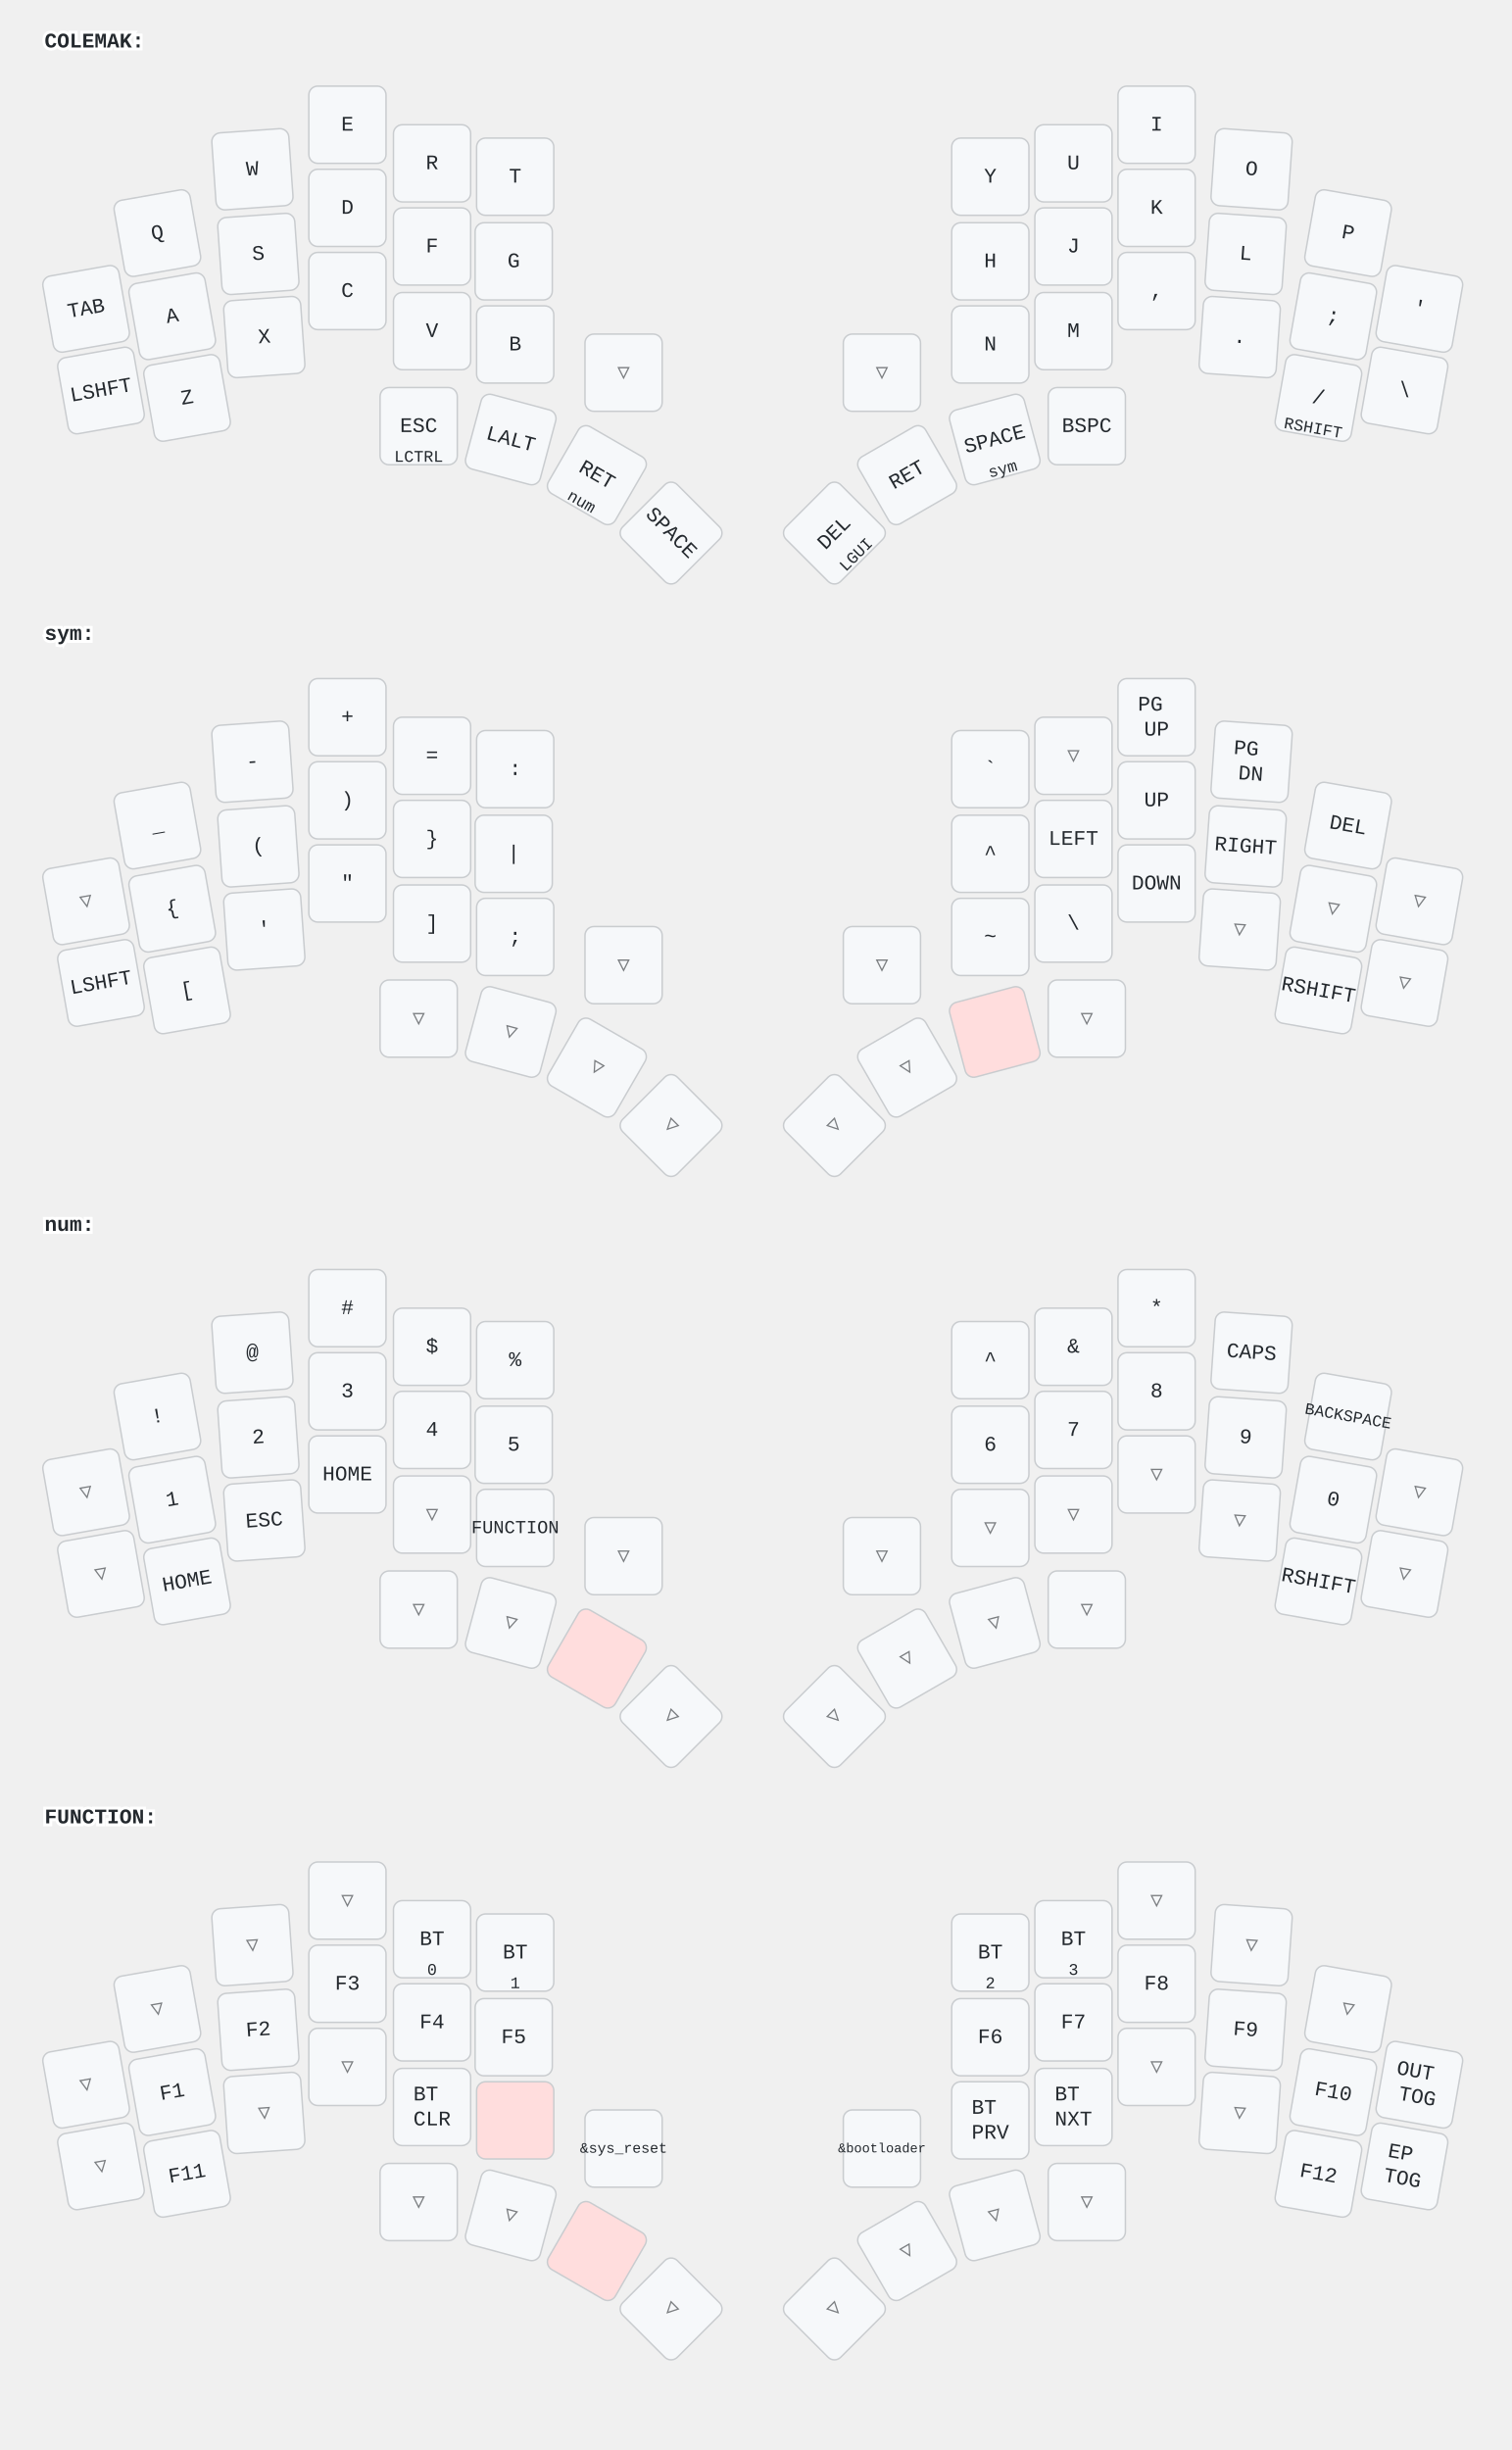
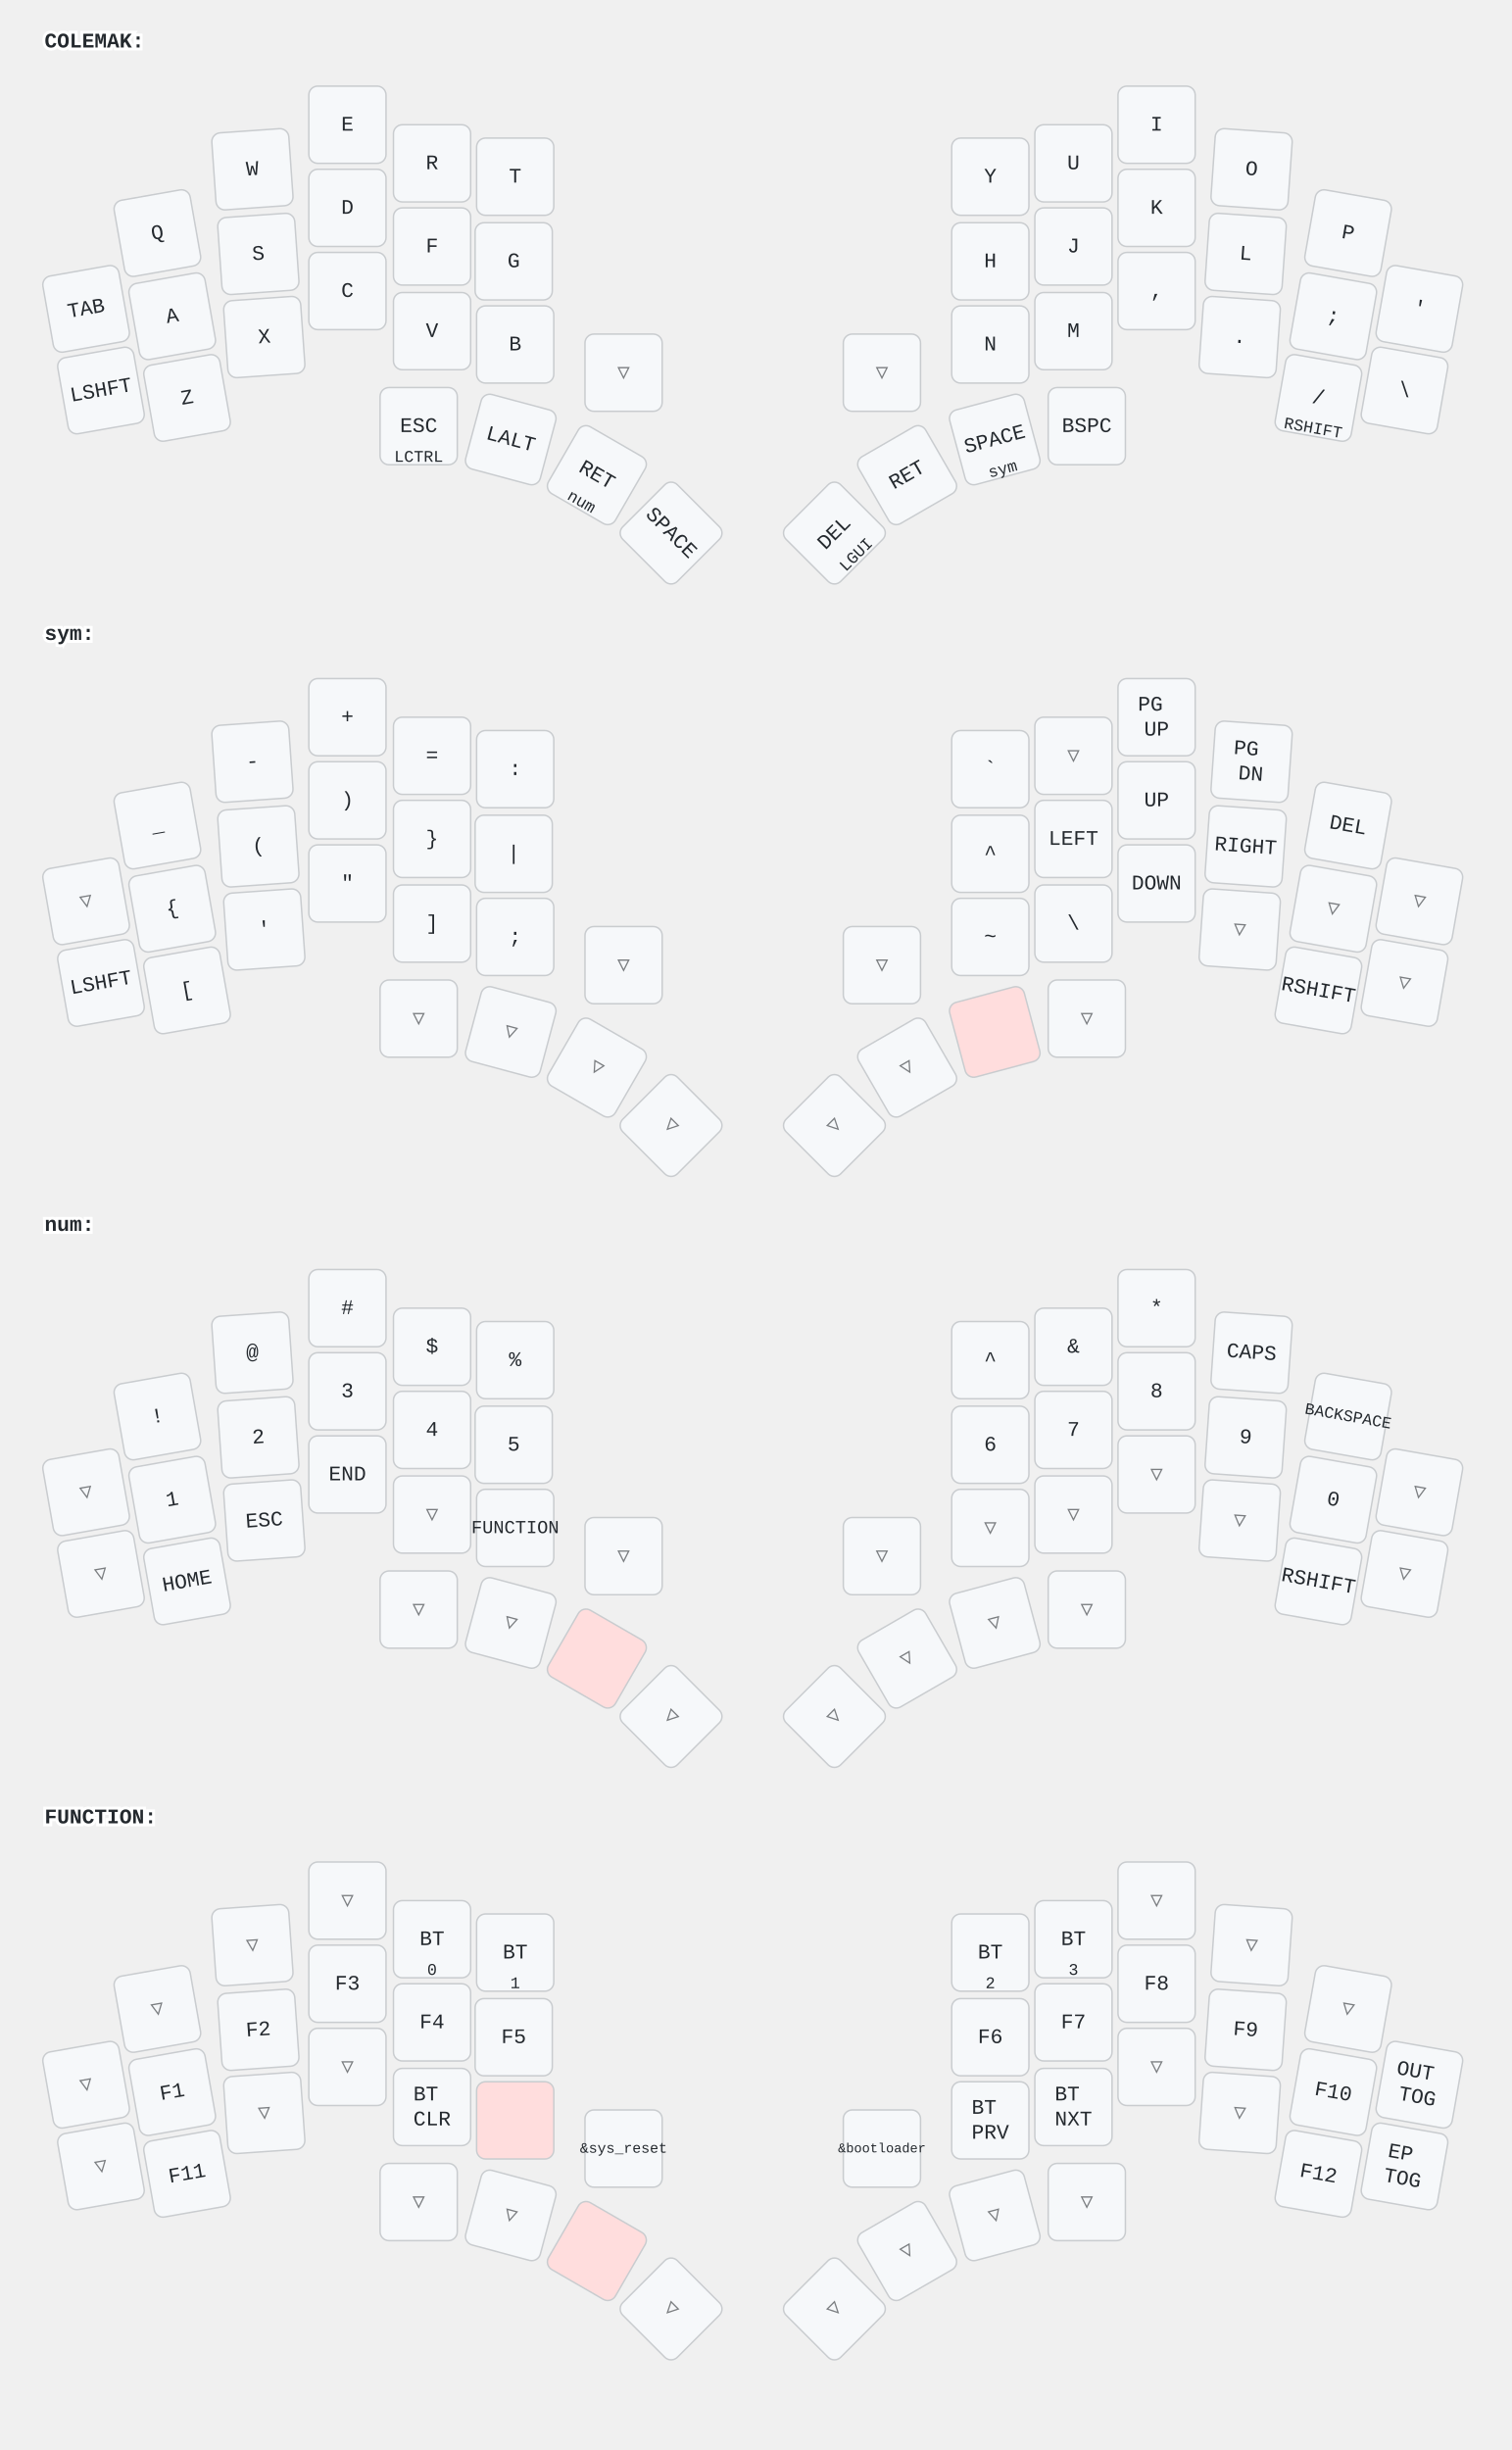
<svg xmlns="http://www.w3.org/2000/svg" width="1018" height="1650" viewBox="0 0 1018 1650" class="keymap">
  <style>/* inherit to force styles through use tags */
svg path {
    fill: inherit;
}

/* font and background color specifications */
svg.keymap {
    font-family: SFMono-Regular,Consolas,Liberation Mono,Menlo,monospace;
    font-size: 14px;
    font-kerning: normal;
    text-rendering: optimizeLegibility;
    fill: #24292e;
}

/* default key styling */
rect.key {
    fill: #f6f8fa;
}

rect.key, rect.combo {
    stroke: #c9cccf;
    stroke-width: 1;
}

/* default key side styling, only used is draw_key_sides is set */
rect.side {
    filter: brightness(90%);
}

/* color accent for combo boxes */
rect.combo, rect.combo-separate {
    fill: #cdf;
}

/* color accent for held keys */
rect.held, rect.combo.held {
    fill: #fdd;
}

/* color accent for ghost (optional) keys */
rect.ghost, rect.combo.ghost {
    stroke-dasharray: 4, 4;
    stroke-width: 2;
}

text {
    text-anchor: middle;
    dominant-baseline: middle;
}

/* styling for layer labels */
text.label {
    font-weight: bold;
    text-anchor: start;
    stroke: white;
    stroke-width: 4;
    paint-order: stroke;
}

/* styling for optional footer */
text.footer {
    text-anchor: end;
    dominant-baseline: auto;
    stroke: white;
    stroke-width: 4;
    paint-order: stroke;
}

/* styling for combo tap, and key hold/shifted label text */
text.combo, text.hold, text.shifted {
    font-size: 11px;
}

text.hold {
    text-anchor: middle;
    dominant-baseline: auto;
}

text.shifted {
    text-anchor: middle;
    dominant-baseline: hanging;
}

/* styling for hold/shifted label text in combo box */
text.combo.hold, text.combo.shifted {
    font-size: 8px;
}

/* lighter symbol for transparent keys */
text.trans {
    fill: #7b7e81;
}

/* styling for combo dendrons */
path.combo {
    stroke-width: 1;
    stroke: gray;
    fill: none;
}

/* Start Tabler Icons Cleanup */
/* cannot use height/width with glyphs */
.icon-tabler &gt; path {
    fill: inherit;
    stroke: inherit;
    stroke-width: 2;
}
/* hide tabler's default box */
.icon-tabler &gt; path[stroke="none"][fill="none"] {
    visibility: hidden;
}
/* End Tabler Icons Cleanup */
</style>
  <g transform="translate(30, 0)" class="layer-COLEMAK">
    <text x="0" y="28" class="label">COLEMAK:</text>
    <g transform="translate(0, 56)">
      <g transform="translate(76, 101) rotate(-10.0)" class="key keypos-0">
        <rect rx="6" ry="6" x="-26" y="-26" width="52" height="52" class="key" />
        <text x="0" y="0" class="key tap">Q</text>
      </g>
      <g transform="translate(140, 58) rotate(-4.0)" class="key keypos-1">
        <rect rx="6" ry="6" x="-26" y="-26" width="52" height="52" class="key" />
        <text x="0" y="0" class="key tap">W</text>
      </g>
      <g transform="translate(204, 28)" class="key keypos-2">
        <rect rx="6" ry="6" x="-26" y="-26" width="52" height="52" class="key" />
        <text x="0" y="0" class="key tap">E</text>
      </g>
      <g transform="translate(261, 54)" class="key keypos-3">
        <rect rx="6" ry="6" x="-26" y="-26" width="52" height="52" class="key" />
        <text x="0" y="0" class="key tap">R</text>
      </g>
      <g transform="translate(317, 63)" class="key keypos-4">
        <rect rx="6" ry="6" x="-26" y="-26" width="52" height="52" class="key" />
        <text x="0" y="0" class="key tap">T</text>
      </g>
      <g transform="translate(637, 63)" class="key keypos-5">
        <rect rx="6" ry="6" x="-26" y="-26" width="52" height="52" class="key" />
        <text x="0" y="0" class="key tap">Y</text>
      </g>
      <g transform="translate(693, 54)" class="key keypos-6">
        <rect rx="6" ry="6" x="-26" y="-26" width="52" height="52" class="key" />
        <text x="0" y="0" class="key tap">U</text>
      </g>
      <g transform="translate(749, 28)" class="key keypos-7">
        <rect rx="6" ry="6" x="-26" y="-26" width="52" height="52" class="key" />
        <text x="0" y="0" class="key tap">I</text>
      </g>
      <g transform="translate(813, 58) rotate(4.0)" class="key keypos-8">
        <rect rx="6" ry="6" x="-26" y="-26" width="52" height="52" class="key" />
        <text x="0" y="0" class="key tap">O</text>
      </g>
      <g transform="translate(878, 101) rotate(10.0)" class="key keypos-9">
        <rect rx="6" ry="6" x="-26" y="-26" width="52" height="52" class="key" />
        <text x="0" y="0" class="key tap">P</text>
      </g>
      <g transform="translate(28, 152) rotate(-10.0)" class="key keypos-10">
        <rect rx="6" ry="6" x="-26" y="-26" width="52" height="52" class="key" />
        <text x="0" y="0" class="key tap">TAB</text>
      </g>
      <g transform="translate(86, 157) rotate(-10.0)" class="key keypos-11">
        <rect rx="6" ry="6" x="-26" y="-26" width="52" height="52" class="key" />
        <text x="0" y="0" class="key tap">A</text>
      </g>
      <g transform="translate(144, 115) rotate(-4.0)" class="key keypos-12">
        <rect rx="6" ry="6" x="-26" y="-26" width="52" height="52" class="key" />
        <text x="0" y="0" class="key tap">S</text>
      </g>
      <g transform="translate(204, 84)" class="key keypos-13">
        <rect rx="6" ry="6" x="-26" y="-26" width="52" height="52" class="key" />
        <text x="0" y="0" class="key tap">D</text>
      </g>
      <g transform="translate(261, 110)" class="key keypos-14">
        <rect rx="6" ry="6" x="-26" y="-26" width="52" height="52" class="key" />
        <text x="0" y="0" class="key tap">F</text>
      </g>
      <g transform="translate(316, 120)" class="key keypos-15">
        <rect rx="6" ry="6" x="-26" y="-26" width="52" height="52" class="key" />
        <text x="0" y="0" class="key tap">G</text>
      </g>
      <g transform="translate(637, 120)" class="key keypos-16">
        <rect rx="6" ry="6" x="-26" y="-26" width="52" height="52" class="key" />
        <text x="0" y="0" class="key tap">H</text>
      </g>
      <g transform="translate(693, 110)" class="key keypos-17">
        <rect rx="6" ry="6" x="-26" y="-26" width="52" height="52" class="key" />
        <text x="0" y="0" class="key tap">J</text>
      </g>
      <g transform="translate(749, 84)" class="key keypos-18">
        <rect rx="6" ry="6" x="-26" y="-26" width="52" height="52" class="key" />
        <text x="0" y="0" class="key tap">K</text>
      </g>
      <g transform="translate(809, 115) rotate(4.0)" class="key keypos-19">
        <rect rx="6" ry="6" x="-26" y="-26" width="52" height="52" class="key" />
        <text x="0" y="0" class="key tap">L</text>
      </g>
      <g transform="translate(868, 157) rotate(10.0)" class="key keypos-20">
        <rect rx="6" ry="6" x="-26" y="-26" width="52" height="52" class="key" />
        <text x="0" y="0" class="key tap">;</text>
      </g>
      <g transform="translate(926, 152) rotate(10.0)" class="key keypos-21">
        <rect rx="6" ry="6" x="-26" y="-26" width="52" height="52" class="key" />
        <text x="0" y="0" class="key tap">'</text>
      </g>
      <g transform="translate(38, 207) rotate(-10.0)" class="key keypos-22">
        <rect rx="6" ry="6" x="-26" y="-26" width="52" height="52" class="key" />
        <text x="0" y="0" class="key tap">LSHFT</text>
      </g>
      <g transform="translate(96, 212) rotate(-10.0)" class="key keypos-23">
        <rect rx="6" ry="6" x="-26" y="-26" width="52" height="52" class="key" />
        <text x="0" y="0" class="key tap">Z</text>
      </g>
      <g transform="translate(148, 171) rotate(-4.0)" class="key keypos-24">
        <rect rx="6" ry="6" x="-26" y="-26" width="52" height="52" class="key" />
        <text x="0" y="0" class="key tap">X</text>
      </g>
      <g transform="translate(204, 140)" class="key keypos-25">
        <rect rx="6" ry="6" x="-26" y="-26" width="52" height="52" class="key" />
        <text x="0" y="0" class="key tap">C</text>
      </g>
      <g transform="translate(261, 167)" class="key keypos-26">
        <rect rx="6" ry="6" x="-26" y="-26" width="52" height="52" class="key" />
        <text x="0" y="0" class="key tap">V</text>
      </g>
      <g transform="translate(317, 176)" class="key keypos-27">
        <rect rx="6" ry="6" x="-26" y="-26" width="52" height="52" class="key" />
        <text x="0" y="0" class="key tap">B</text>
      </g>
      <g transform="translate(390, 195)" class="key trans keypos-28">
        <rect rx="6" ry="6" x="-26" y="-26" width="52" height="52" class="key trans" />
        <text x="0" y="0" class="key trans tap">▽</text>
      </g>
      <g transform="translate(564, 195)" class="key trans keypos-29">
        <rect rx="6" ry="6" x="-26" y="-26" width="52" height="52" class="key trans" />
        <text x="0" y="0" class="key trans tap">▽</text>
      </g>
      <g transform="translate(637, 176)" class="key keypos-30">
        <rect rx="6" ry="6" x="-26" y="-26" width="52" height="52" class="key" />
        <text x="0" y="0" class="key tap">N</text>
      </g>
      <g transform="translate(693, 167)" class="key keypos-31">
        <rect rx="6" ry="6" x="-26" y="-26" width="52" height="52" class="key" />
        <text x="0" y="0" class="key tap">M</text>
      </g>
      <g transform="translate(749, 140)" class="key keypos-32">
        <rect rx="6" ry="6" x="-26" y="-26" width="52" height="52" class="key" />
        <text x="0" y="0" class="key tap">,</text>
      </g>
      <g transform="translate(805, 171) rotate(4.0)" class="key keypos-33">
        <rect rx="6" ry="6" x="-26" y="-26" width="52" height="52" class="key" />
        <text x="0" y="0" class="key tap">.</text>
      </g>
      <g transform="translate(858, 212) rotate(10.0)" class="key keypos-34">
        <rect rx="6" ry="6" x="-26" y="-26" width="52" height="52" class="key" />
        <text x="0" y="0" class="key tap">/</text>
        <text x="0" y="24" class="key hold">RSHIFT</text>
      </g>
      <g transform="translate(916, 207) rotate(10.0)" class="key keypos-35">
        <rect rx="6" ry="6" x="-26" y="-26" width="52" height="52" class="key" />
        <text x="0" y="0" class="key tap">\</text>
      </g>
      <g transform="translate(252, 231)" class="key keypos-36">
        <rect rx="6" ry="6" x="-26" y="-26" width="52" height="52" class="key" />
        <text x="0" y="0" class="key tap">ESC</text>
        <text x="0" y="24" class="key hold">LCTRL</text>
      </g>
      <g transform="translate(314, 240) rotate(15.0)" class="key keypos-37">
        <rect rx="6" ry="6" x="-26" y="-26" width="52" height="52" class="key" />
        <text x="0" y="0" class="key tap">LALT</text>
      </g>
      <g transform="translate(372, 264) rotate(30.0)" class="key keypos-38">
        <rect rx="6" ry="6" x="-26" y="-26" width="52" height="52" class="key" />
        <text x="0" y="0" class="key tap">RET</text>
        <text x="0" y="24" class="key hold">num</text>
      </g>
      <g transform="translate(422, 303) rotate(45.0)" class="key keypos-39">
        <rect rx="6" ry="6" x="-26" y="-26" width="52" height="52" class="key" />
        <text x="0" y="0" class="key tap">SPACE</text>
      </g>
      <g transform="translate(532, 303) rotate(-45.0)" class="key keypos-40">
        <rect rx="6" ry="6" x="-26" y="-26" width="52" height="52" class="key" />
        <text x="0" y="0" class="key tap">DEL</text>
        <text x="0" y="24" class="key hold">LGUI</text>
      </g>
      <g transform="translate(581, 264) rotate(-30.0)" class="key keypos-41">
        <rect rx="6" ry="6" x="-26" y="-26" width="52" height="52" class="key" />
        <text x="0" y="0" class="key tap">RET</text>
      </g>
      <g transform="translate(640, 240) rotate(-15.0)" class="key keypos-42">
        <rect rx="6" ry="6" x="-26" y="-26" width="52" height="52" class="key" />
        <text x="0" y="0" class="key tap">SPACE</text>
        <text x="0" y="24" class="key hold">sym</text>
      </g>
      <g transform="translate(702, 231)" class="key keypos-43">
        <rect rx="6" ry="6" x="-26" y="-26" width="52" height="52" class="key" />
        <text x="0" y="0" class="key tap">BSPC</text>
      </g>
    </g>
  </g>
  <g transform="translate(30, 399)" class="layer-sym">
    <text x="0" y="28" class="label">sym:</text>
    <g transform="translate(0, 56)">
      <g transform="translate(76, 101) rotate(-10.0)" class="key keypos-0">
        <rect rx="6" ry="6" x="-26" y="-26" width="52" height="52" class="key" />
        <text x="0" y="0" class="key tap">_</text>
      </g>
      <g transform="translate(140, 58) rotate(-4.0)" class="key keypos-1">
        <rect rx="6" ry="6" x="-26" y="-26" width="52" height="52" class="key" />
        <text x="0" y="0" class="key tap">-</text>
      </g>
      <g transform="translate(204, 28)" class="key keypos-2">
        <rect rx="6" ry="6" x="-26" y="-26" width="52" height="52" class="key" />
        <text x="0" y="0" class="key tap">+</text>
      </g>
      <g transform="translate(261, 54)" class="key keypos-3">
        <rect rx="6" ry="6" x="-26" y="-26" width="52" height="52" class="key" />
        <text x="0" y="0" class="key tap">=</text>
      </g>
      <g transform="translate(317, 63)" class="key keypos-4">
        <rect rx="6" ry="6" x="-26" y="-26" width="52" height="52" class="key" />
        <text x="0" y="0" class="key tap">:</text>
      </g>
      <g transform="translate(637, 63)" class="key keypos-5">
        <rect rx="6" ry="6" x="-26" y="-26" width="52" height="52" class="key" />
        <text x="0" y="0" class="key tap">`</text>
      </g>
      <g transform="translate(693, 54)" class="key trans keypos-6">
        <rect rx="6" ry="6" x="-26" y="-26" width="52" height="52" class="key trans" />
        <text x="0" y="0" class="key trans tap">▽</text>
      </g>
      <g transform="translate(749, 28)" class="key keypos-7">
        <rect rx="6" ry="6" x="-26" y="-26" width="52" height="52" class="key" />
        <text x="0" y="0" class="key tap">
          <tspan x="0" dy="-0.6em">PG</tspan>
          <tspan x="0" dy="1.2em">UP</tspan>
        </text>
      </g>
      <g transform="translate(813, 58) rotate(4.0)" class="key keypos-8">
        <rect rx="6" ry="6" x="-26" y="-26" width="52" height="52" class="key" />
        <text x="0" y="0" class="key tap">
          <tspan x="0" dy="-0.6em">PG</tspan>
          <tspan x="0" dy="1.2em">DN</tspan>
        </text>
      </g>
      <g transform="translate(878, 101) rotate(10.0)" class="key keypos-9">
        <rect rx="6" ry="6" x="-26" y="-26" width="52" height="52" class="key" />
        <text x="0" y="0" class="key tap">DEL</text>
      </g>
      <g transform="translate(28, 152) rotate(-10.0)" class="key trans keypos-10">
        <rect rx="6" ry="6" x="-26" y="-26" width="52" height="52" class="key trans" />
        <text x="0" y="0" class="key trans tap">▽</text>
      </g>
      <g transform="translate(86, 157) rotate(-10.0)" class="key keypos-11">
        <rect rx="6" ry="6" x="-26" y="-26" width="52" height="52" class="key" />
        <text x="0" y="0" class="key tap">{</text>
      </g>
      <g transform="translate(144, 115) rotate(-4.0)" class="key keypos-12">
        <rect rx="6" ry="6" x="-26" y="-26" width="52" height="52" class="key" />
        <text x="0" y="0" class="key tap">(</text>
      </g>
      <g transform="translate(204, 84)" class="key keypos-13">
        <rect rx="6" ry="6" x="-26" y="-26" width="52" height="52" class="key" />
        <text x="0" y="0" class="key tap">)</text>
      </g>
      <g transform="translate(261, 110)" class="key keypos-14">
        <rect rx="6" ry="6" x="-26" y="-26" width="52" height="52" class="key" />
        <text x="0" y="0" class="key tap">}</text>
      </g>
      <g transform="translate(316, 120)" class="key keypos-15">
        <rect rx="6" ry="6" x="-26" y="-26" width="52" height="52" class="key" />
        <text x="0" y="0" class="key tap">|</text>
      </g>
      <g transform="translate(637, 120)" class="key keypos-16">
        <rect rx="6" ry="6" x="-26" y="-26" width="52" height="52" class="key" />
        <text x="0" y="0" class="key tap">^</text>
      </g>
      <g transform="translate(693, 110)" class="key keypos-17">
        <rect rx="6" ry="6" x="-26" y="-26" width="52" height="52" class="key" />
        <text x="0" y="0" class="key tap">LEFT</text>
      </g>
      <g transform="translate(749, 84)" class="key keypos-18">
        <rect rx="6" ry="6" x="-26" y="-26" width="52" height="52" class="key" />
        <text x="0" y="0" class="key tap">UP</text>
      </g>
      <g transform="translate(809, 115) rotate(4.0)" class="key keypos-19">
        <rect rx="6" ry="6" x="-26" y="-26" width="52" height="52" class="key" />
        <text x="0" y="0" class="key tap">RIGHT</text>
      </g>
      <g transform="translate(868, 157) rotate(10.0)" class="key trans keypos-20">
        <rect rx="6" ry="6" x="-26" y="-26" width="52" height="52" class="key trans" />
        <text x="0" y="0" class="key trans tap">▽</text>
      </g>
      <g transform="translate(926, 152) rotate(10.0)" class="key trans keypos-21">
        <rect rx="6" ry="6" x="-26" y="-26" width="52" height="52" class="key trans" />
        <text x="0" y="0" class="key trans tap">▽</text>
      </g>
      <g transform="translate(38, 207) rotate(-10.0)" class="key keypos-22">
        <rect rx="6" ry="6" x="-26" y="-26" width="52" height="52" class="key" />
        <text x="0" y="0" class="key tap">LSHFT</text>
      </g>
      <g transform="translate(96, 212) rotate(-10.0)" class="key keypos-23">
        <rect rx="6" ry="6" x="-26" y="-26" width="52" height="52" class="key" />
        <text x="0" y="0" class="key tap">[</text>
      </g>
      <g transform="translate(148, 171) rotate(-4.0)" class="key keypos-24">
        <rect rx="6" ry="6" x="-26" y="-26" width="52" height="52" class="key" />
        <text x="0" y="0" class="key tap">'</text>
      </g>
      <g transform="translate(204, 140)" class="key keypos-25">
        <rect rx="6" ry="6" x="-26" y="-26" width="52" height="52" class="key" />
        <text x="0" y="0" class="key tap">"</text>
      </g>
      <g transform="translate(261, 167)" class="key keypos-26">
        <rect rx="6" ry="6" x="-26" y="-26" width="52" height="52" class="key" />
        <text x="0" y="0" class="key tap">]</text>
      </g>
      <g transform="translate(317, 176)" class="key keypos-27">
        <rect rx="6" ry="6" x="-26" y="-26" width="52" height="52" class="key" />
        <text x="0" y="0" class="key tap">;</text>
      </g>
      <g transform="translate(390, 195)" class="key trans keypos-28">
        <rect rx="6" ry="6" x="-26" y="-26" width="52" height="52" class="key trans" />
        <text x="0" y="0" class="key trans tap">▽</text>
      </g>
      <g transform="translate(564, 195)" class="key trans keypos-29">
        <rect rx="6" ry="6" x="-26" y="-26" width="52" height="52" class="key trans" />
        <text x="0" y="0" class="key trans tap">▽</text>
      </g>
      <g transform="translate(637, 176)" class="key keypos-30">
        <rect rx="6" ry="6" x="-26" y="-26" width="52" height="52" class="key" />
        <text x="0" y="0" class="key tap">~</text>
      </g>
      <g transform="translate(693, 167)" class="key keypos-31">
        <rect rx="6" ry="6" x="-26" y="-26" width="52" height="52" class="key" />
        <text x="0" y="0" class="key tap">\</text>
      </g>
      <g transform="translate(749, 140)" class="key keypos-32">
        <rect rx="6" ry="6" x="-26" y="-26" width="52" height="52" class="key" />
        <text x="0" y="0" class="key tap">DOWN</text>
      </g>
      <g transform="translate(805, 171) rotate(4.0)" class="key trans keypos-33">
        <rect rx="6" ry="6" x="-26" y="-26" width="52" height="52" class="key trans" />
        <text x="0" y="0" class="key trans tap">▽</text>
      </g>
      <g transform="translate(858, 212) rotate(10.0)" class="key keypos-34">
        <rect rx="6" ry="6" x="-26" y="-26" width="52" height="52" class="key" />
        <text x="0" y="0" class="key tap">RSHIFT</text>
      </g>
      <g transform="translate(916, 207) rotate(10.0)" class="key trans keypos-35">
        <rect rx="6" ry="6" x="-26" y="-26" width="52" height="52" class="key trans" />
        <text x="0" y="0" class="key trans tap">▽</text>
      </g>
      <g transform="translate(252, 231)" class="key trans keypos-36">
        <rect rx="6" ry="6" x="-26" y="-26" width="52" height="52" class="key trans" />
        <text x="0" y="0" class="key trans tap">▽</text>
      </g>
      <g transform="translate(314, 240) rotate(15.0)" class="key trans keypos-37">
        <rect rx="6" ry="6" x="-26" y="-26" width="52" height="52" class="key trans" />
        <text x="0" y="0" class="key trans tap">▽</text>
      </g>
      <g transform="translate(372, 264) rotate(30.0)" class="key trans keypos-38">
        <rect rx="6" ry="6" x="-26" y="-26" width="52" height="52" class="key trans" />
        <text x="0" y="0" class="key trans tap">▽</text>
      </g>
      <g transform="translate(422, 303) rotate(45.0)" class="key trans keypos-39">
        <rect rx="6" ry="6" x="-26" y="-26" width="52" height="52" class="key trans" />
        <text x="0" y="0" class="key trans tap">▽</text>
      </g>
      <g transform="translate(532, 303) rotate(-45.0)" class="key trans keypos-40">
        <rect rx="6" ry="6" x="-26" y="-26" width="52" height="52" class="key trans" />
        <text x="0" y="0" class="key trans tap">▽</text>
      </g>
      <g transform="translate(581, 264) rotate(-30.0)" class="key trans keypos-41">
        <rect rx="6" ry="6" x="-26" y="-26" width="52" height="52" class="key trans" />
        <text x="0" y="0" class="key trans tap">▽</text>
      </g>
      <g transform="translate(640, 240) rotate(-15.0)" class="key held keypos-42">
        <rect rx="6" ry="6" x="-26" y="-26" width="52" height="52" class="key held" />
      </g>
      <g transform="translate(702, 231)" class="key trans keypos-43">
        <rect rx="6" ry="6" x="-26" y="-26" width="52" height="52" class="key trans" />
        <text x="0" y="0" class="key trans tap">▽</text>
      </g>
    </g>
  </g>
  <g transform="translate(30, 797)" class="layer-num">
    <text x="0" y="28" class="label">num:</text>
    <g transform="translate(0, 56)">
      <g transform="translate(76, 101) rotate(-10.0)" class="key keypos-0">
        <rect rx="6" ry="6" x="-26" y="-26" width="52" height="52" class="key" />
        <text x="0" y="0" class="key tap">!</text>
      </g>
      <g transform="translate(140, 58) rotate(-4.0)" class="key keypos-1">
        <rect rx="6" ry="6" x="-26" y="-26" width="52" height="52" class="key" />
        <text x="0" y="0" class="key tap">@</text>
      </g>
      <g transform="translate(204, 28)" class="key keypos-2">
        <rect rx="6" ry="6" x="-26" y="-26" width="52" height="52" class="key" />
        <text x="0" y="0" class="key tap">#</text>
      </g>
      <g transform="translate(261, 54)" class="key keypos-3">
        <rect rx="6" ry="6" x="-26" y="-26" width="52" height="52" class="key" />
        <text x="0" y="0" class="key tap">$</text>
      </g>
      <g transform="translate(317, 63)" class="key keypos-4">
        <rect rx="6" ry="6" x="-26" y="-26" width="52" height="52" class="key" />
        <text x="0" y="0" class="key tap">%</text>
      </g>
      <g transform="translate(637, 63)" class="key keypos-5">
        <rect rx="6" ry="6" x="-26" y="-26" width="52" height="52" class="key" />
        <text x="0" y="0" class="key tap">^</text>
      </g>
      <g transform="translate(693, 54)" class="key keypos-6">
        <rect rx="6" ry="6" x="-26" y="-26" width="52" height="52" class="key" />
        <text x="0" y="0" class="key tap">&amp;</text>
      </g>
      <g transform="translate(749, 28)" class="key keypos-7">
        <rect rx="6" ry="6" x="-26" y="-26" width="52" height="52" class="key" />
        <text x="0" y="0" class="key tap">*</text>
      </g>
      <g transform="translate(813, 58) rotate(4.0)" class="key keypos-8">
        <rect rx="6" ry="6" x="-26" y="-26" width="52" height="52" class="key" />
        <text x="0" y="0" class="key tap">CAPS</text>
      </g>
      <g transform="translate(878, 101) rotate(10.0)" class="key keypos-9">
        <rect rx="6" ry="6" x="-26" y="-26" width="52" height="52" class="key" />
        <text x="0" y="0" class="key tap">
          <tspan style="font-size: 78%">BACKSPACE</tspan>
        </text>
      </g>
      <g transform="translate(28, 152) rotate(-10.0)" class="key trans keypos-10">
        <rect rx="6" ry="6" x="-26" y="-26" width="52" height="52" class="key trans" />
        <text x="0" y="0" class="key trans tap">▽</text>
      </g>
      <g transform="translate(86, 157) rotate(-10.0)" class="key keypos-11">
        <rect rx="6" ry="6" x="-26" y="-26" width="52" height="52" class="key" />
        <text x="0" y="0" class="key tap">1</text>
      </g>
      <g transform="translate(144, 115) rotate(-4.0)" class="key keypos-12">
        <rect rx="6" ry="6" x="-26" y="-26" width="52" height="52" class="key" />
        <text x="0" y="0" class="key tap">2</text>
      </g>
      <g transform="translate(204, 84)" class="key keypos-13">
        <rect rx="6" ry="6" x="-26" y="-26" width="52" height="52" class="key" />
        <text x="0" y="0" class="key tap">3</text>
      </g>
      <g transform="translate(261, 110)" class="key keypos-14">
        <rect rx="6" ry="6" x="-26" y="-26" width="52" height="52" class="key" />
        <text x="0" y="0" class="key tap">4</text>
      </g>
      <g transform="translate(316, 120)" class="key keypos-15">
        <rect rx="6" ry="6" x="-26" y="-26" width="52" height="52" class="key" />
        <text x="0" y="0" class="key tap">5</text>
      </g>
      <g transform="translate(637, 120)" class="key keypos-16">
        <rect rx="6" ry="6" x="-26" y="-26" width="52" height="52" class="key" />
        <text x="0" y="0" class="key tap">6</text>
      </g>
      <g transform="translate(693, 110)" class="key keypos-17">
        <rect rx="6" ry="6" x="-26" y="-26" width="52" height="52" class="key" />
        <text x="0" y="0" class="key tap">7</text>
      </g>
      <g transform="translate(749, 84)" class="key keypos-18">
        <rect rx="6" ry="6" x="-26" y="-26" width="52" height="52" class="key" />
        <text x="0" y="0" class="key tap">8</text>
      </g>
      <g transform="translate(809, 115) rotate(4.0)" class="key keypos-19">
        <rect rx="6" ry="6" x="-26" y="-26" width="52" height="52" class="key" />
        <text x="0" y="0" class="key tap">9</text>
      </g>
      <g transform="translate(868, 157) rotate(10.0)" class="key keypos-20">
        <rect rx="6" ry="6" x="-26" y="-26" width="52" height="52" class="key" />
        <text x="0" y="0" class="key tap">0</text>
      </g>
      <g transform="translate(926, 152) rotate(10.0)" class="key trans keypos-21">
        <rect rx="6" ry="6" x="-26" y="-26" width="52" height="52" class="key trans" />
        <text x="0" y="0" class="key trans tap">▽</text>
      </g>
      <g transform="translate(38, 207) rotate(-10.0)" class="key trans keypos-22">
        <rect rx="6" ry="6" x="-26" y="-26" width="52" height="52" class="key trans" />
        <text x="0" y="0" class="key trans tap">▽</text>
      </g>
      <g transform="translate(96, 212) rotate(-10.0)" class="key keypos-23">
        <rect rx="6" ry="6" x="-26" y="-26" width="52" height="52" class="key" />
        <text x="0" y="0" class="key tap">HOME</text>
      </g>
      <g transform="translate(148, 171) rotate(-4.0)" class="key keypos-24">
        <rect rx="6" ry="6" x="-26" y="-26" width="52" height="52" class="key" />
        <text x="0" y="0" class="key tap">ESC</text>
      </g>
      <g transform="translate(204, 140)" class="key keypos-25">
        <rect rx="6" ry="6" x="-26" y="-26" width="52" height="52" class="key" />
-         <text x="0" y="0" class="key tap">HOME</text>
+         <text x="0" y="0" class="key tap">END</text>
      </g>
      <g transform="translate(261, 167)" class="key trans keypos-26">
        <rect rx="6" ry="6" x="-26" y="-26" width="52" height="52" class="key trans" />
        <text x="0" y="0" class="key trans tap">▽</text>
      </g>
      <g transform="translate(317, 176)" class="key keypos-27">
        <rect rx="6" ry="6" x="-26" y="-26" width="52" height="52" class="key" />
        <text x="0" y="0" class="key tap">
          <tspan style="font-size: 88%">FUNCTION</tspan>
        </text>
      </g>
      <g transform="translate(390, 195)" class="key trans keypos-28">
        <rect rx="6" ry="6" x="-26" y="-26" width="52" height="52" class="key trans" />
        <text x="0" y="0" class="key trans tap">▽</text>
      </g>
      <g transform="translate(564, 195)" class="key trans keypos-29">
        <rect rx="6" ry="6" x="-26" y="-26" width="52" height="52" class="key trans" />
        <text x="0" y="0" class="key trans tap">▽</text>
      </g>
      <g transform="translate(637, 176)" class="key trans keypos-30">
        <rect rx="6" ry="6" x="-26" y="-26" width="52" height="52" class="key trans" />
        <text x="0" y="0" class="key trans tap">▽</text>
      </g>
      <g transform="translate(693, 167)" class="key trans keypos-31">
        <rect rx="6" ry="6" x="-26" y="-26" width="52" height="52" class="key trans" />
        <text x="0" y="0" class="key trans tap">▽</text>
      </g>
      <g transform="translate(749, 140)" class="key trans keypos-32">
        <rect rx="6" ry="6" x="-26" y="-26" width="52" height="52" class="key trans" />
        <text x="0" y="0" class="key trans tap">▽</text>
      </g>
      <g transform="translate(805, 171) rotate(4.0)" class="key trans keypos-33">
        <rect rx="6" ry="6" x="-26" y="-26" width="52" height="52" class="key trans" />
        <text x="0" y="0" class="key trans tap">▽</text>
      </g>
      <g transform="translate(858, 212) rotate(10.0)" class="key keypos-34">
        <rect rx="6" ry="6" x="-26" y="-26" width="52" height="52" class="key" />
        <text x="0" y="0" class="key tap">RSHIFT</text>
      </g>
      <g transform="translate(916, 207) rotate(10.0)" class="key trans keypos-35">
        <rect rx="6" ry="6" x="-26" y="-26" width="52" height="52" class="key trans" />
        <text x="0" y="0" class="key trans tap">▽</text>
      </g>
      <g transform="translate(252, 231)" class="key trans keypos-36">
        <rect rx="6" ry="6" x="-26" y="-26" width="52" height="52" class="key trans" />
        <text x="0" y="0" class="key trans tap">▽</text>
      </g>
      <g transform="translate(314, 240) rotate(15.0)" class="key trans keypos-37">
        <rect rx="6" ry="6" x="-26" y="-26" width="52" height="52" class="key trans" />
        <text x="0" y="0" class="key trans tap">▽</text>
      </g>
      <g transform="translate(372, 264) rotate(30.0)" class="key held keypos-38">
        <rect rx="6" ry="6" x="-26" y="-26" width="52" height="52" class="key held" />
      </g>
      <g transform="translate(422, 303) rotate(45.0)" class="key trans keypos-39">
        <rect rx="6" ry="6" x="-26" y="-26" width="52" height="52" class="key trans" />
        <text x="0" y="0" class="key trans tap">▽</text>
      </g>
      <g transform="translate(532, 303) rotate(-45.0)" class="key trans keypos-40">
        <rect rx="6" ry="6" x="-26" y="-26" width="52" height="52" class="key trans" />
        <text x="0" y="0" class="key trans tap">▽</text>
      </g>
      <g transform="translate(581, 264) rotate(-30.0)" class="key trans keypos-41">
        <rect rx="6" ry="6" x="-26" y="-26" width="52" height="52" class="key trans" />
        <text x="0" y="0" class="key trans tap">▽</text>
      </g>
      <g transform="translate(640, 240) rotate(-15.0)" class="key trans keypos-42">
        <rect rx="6" ry="6" x="-26" y="-26" width="52" height="52" class="key trans" />
        <text x="0" y="0" class="key trans tap">▽</text>
      </g>
      <g transform="translate(702, 231)" class="key trans keypos-43">
        <rect rx="6" ry="6" x="-26" y="-26" width="52" height="52" class="key trans" />
        <text x="0" y="0" class="key trans tap">▽</text>
      </g>
    </g>
  </g>
  <g transform="translate(30, 1196)" class="layer-FUNCTION">
    <text x="0" y="28" class="label">FUNCTION:</text>
    <g transform="translate(0, 56)">
      <g transform="translate(76, 101) rotate(-10.0)" class="key trans keypos-0">
        <rect rx="6" ry="6" x="-26" y="-26" width="52" height="52" class="key trans" />
        <text x="0" y="0" class="key trans tap">▽</text>
      </g>
      <g transform="translate(140, 58) rotate(-4.0)" class="key trans keypos-1">
        <rect rx="6" ry="6" x="-26" y="-26" width="52" height="52" class="key trans" />
        <text x="0" y="0" class="key trans tap">▽</text>
      </g>
      <g transform="translate(204, 28)" class="key trans keypos-2">
        <rect rx="6" ry="6" x="-26" y="-26" width="52" height="52" class="key trans" />
        <text x="0" y="0" class="key trans tap">▽</text>
      </g>
      <g transform="translate(261, 54)" class="key keypos-3">
        <rect rx="6" ry="6" x="-26" y="-26" width="52" height="52" class="key" />
        <text x="0" y="0" class="key tap">BT</text>
        <text x="0" y="24" class="key hold">0</text>
      </g>
      <g transform="translate(317, 63)" class="key keypos-4">
        <rect rx="6" ry="6" x="-26" y="-26" width="52" height="52" class="key" />
        <text x="0" y="0" class="key tap">BT</text>
        <text x="0" y="24" class="key hold">1</text>
      </g>
      <g transform="translate(637, 63)" class="key keypos-5">
        <rect rx="6" ry="6" x="-26" y="-26" width="52" height="52" class="key" />
        <text x="0" y="0" class="key tap">BT</text>
        <text x="0" y="24" class="key hold">2</text>
      </g>
      <g transform="translate(693, 54)" class="key keypos-6">
        <rect rx="6" ry="6" x="-26" y="-26" width="52" height="52" class="key" />
        <text x="0" y="0" class="key tap">BT</text>
        <text x="0" y="24" class="key hold">3</text>
      </g>
      <g transform="translate(749, 28)" class="key trans keypos-7">
        <rect rx="6" ry="6" x="-26" y="-26" width="52" height="52" class="key trans" />
        <text x="0" y="0" class="key trans tap">▽</text>
      </g>
      <g transform="translate(813, 58) rotate(4.0)" class="key trans keypos-8">
        <rect rx="6" ry="6" x="-26" y="-26" width="52" height="52" class="key trans" />
        <text x="0" y="0" class="key trans tap">▽</text>
      </g>
      <g transform="translate(878, 101) rotate(10.0)" class="key trans keypos-9">
        <rect rx="6" ry="6" x="-26" y="-26" width="52" height="52" class="key trans" />
        <text x="0" y="0" class="key trans tap">▽</text>
      </g>
      <g transform="translate(28, 152) rotate(-10.0)" class="key trans keypos-10">
        <rect rx="6" ry="6" x="-26" y="-26" width="52" height="52" class="key trans" />
        <text x="0" y="0" class="key trans tap">▽</text>
      </g>
      <g transform="translate(86, 157) rotate(-10.0)" class="key keypos-11">
        <rect rx="6" ry="6" x="-26" y="-26" width="52" height="52" class="key" />
        <text x="0" y="0" class="key tap">F1</text>
      </g>
      <g transform="translate(144, 115) rotate(-4.0)" class="key keypos-12">
        <rect rx="6" ry="6" x="-26" y="-26" width="52" height="52" class="key" />
        <text x="0" y="0" class="key tap">F2</text>
      </g>
      <g transform="translate(204, 84)" class="key keypos-13">
        <rect rx="6" ry="6" x="-26" y="-26" width="52" height="52" class="key" />
        <text x="0" y="0" class="key tap">F3</text>
      </g>
      <g transform="translate(261, 110)" class="key keypos-14">
        <rect rx="6" ry="6" x="-26" y="-26" width="52" height="52" class="key" />
        <text x="0" y="0" class="key tap">F4</text>
      </g>
      <g transform="translate(316, 120)" class="key keypos-15">
        <rect rx="6" ry="6" x="-26" y="-26" width="52" height="52" class="key" />
        <text x="0" y="0" class="key tap">F5</text>
      </g>
      <g transform="translate(637, 120)" class="key keypos-16">
        <rect rx="6" ry="6" x="-26" y="-26" width="52" height="52" class="key" />
        <text x="0" y="0" class="key tap">F6</text>
      </g>
      <g transform="translate(693, 110)" class="key keypos-17">
        <rect rx="6" ry="6" x="-26" y="-26" width="52" height="52" class="key" />
        <text x="0" y="0" class="key tap">F7</text>
      </g>
      <g transform="translate(749, 84)" class="key keypos-18">
        <rect rx="6" ry="6" x="-26" y="-26" width="52" height="52" class="key" />
        <text x="0" y="0" class="key tap">F8</text>
      </g>
      <g transform="translate(809, 115) rotate(4.0)" class="key keypos-19">
        <rect rx="6" ry="6" x="-26" y="-26" width="52" height="52" class="key" />
        <text x="0" y="0" class="key tap">F9</text>
      </g>
      <g transform="translate(868, 157) rotate(10.0)" class="key keypos-20">
        <rect rx="6" ry="6" x="-26" y="-26" width="52" height="52" class="key" />
        <text x="0" y="0" class="key tap">F10</text>
      </g>
      <g transform="translate(926, 152) rotate(10.0)" class="key keypos-21">
        <rect rx="6" ry="6" x="-26" y="-26" width="52" height="52" class="key" />
        <text x="0" y="0" class="key tap">
          <tspan x="0" dy="-0.6em">OUT</tspan>
          <tspan x="0" dy="1.2em">TOG</tspan>
        </text>
      </g>
      <g transform="translate(38, 207) rotate(-10.0)" class="key trans keypos-22">
        <rect rx="6" ry="6" x="-26" y="-26" width="52" height="52" class="key trans" />
        <text x="0" y="0" class="key trans tap">▽</text>
      </g>
      <g transform="translate(96, 212) rotate(-10.0)" class="key keypos-23">
        <rect rx="6" ry="6" x="-26" y="-26" width="52" height="52" class="key" />
        <text x="0" y="0" class="key tap">F11</text>
      </g>
      <g transform="translate(148, 171) rotate(-4.0)" class="key trans keypos-24">
        <rect rx="6" ry="6" x="-26" y="-26" width="52" height="52" class="key trans" />
        <text x="0" y="0" class="key trans tap">▽</text>
      </g>
      <g transform="translate(204, 140)" class="key trans keypos-25">
        <rect rx="6" ry="6" x="-26" y="-26" width="52" height="52" class="key trans" />
        <text x="0" y="0" class="key trans tap">▽</text>
      </g>
      <g transform="translate(261, 167)" class="key keypos-26">
        <rect rx="6" ry="6" x="-26" y="-26" width="52" height="52" class="key" />
        <text x="0" y="0" class="key tap">
          <tspan x="0" dy="-0.6em">BT</tspan>
          <tspan x="0" dy="1.2em">CLR</tspan>
        </text>
      </g>
      <g transform="translate(317, 176)" class="key held keypos-27">
        <rect rx="6" ry="6" x="-26" y="-26" width="52" height="52" class="key held" />
      </g>
      <g transform="translate(390, 195)" class="key keypos-28">
        <rect rx="6" ry="6" x="-26" y="-26" width="52" height="52" class="key" />
        <text x="0" y="0" class="key tap">
          <tspan style="font-size: 70%">&amp;sys_reset</tspan>
        </text>
      </g>
      <g transform="translate(564, 195)" class="key keypos-29">
        <rect rx="6" ry="6" x="-26" y="-26" width="52" height="52" class="key" />
        <text x="0" y="0" class="key tap">
          <tspan style="font-size: 64%">&amp;bootloader</tspan>
        </text>
      </g>
      <g transform="translate(637, 176)" class="key keypos-30">
        <rect rx="6" ry="6" x="-26" y="-26" width="52" height="52" class="key" />
        <text x="0" y="0" class="key tap">
          <tspan x="0" dy="-0.6em">BT</tspan>
          <tspan x="0" dy="1.2em">PRV</tspan>
        </text>
      </g>
      <g transform="translate(693, 167)" class="key keypos-31">
        <rect rx="6" ry="6" x="-26" y="-26" width="52" height="52" class="key" />
        <text x="0" y="0" class="key tap">
          <tspan x="0" dy="-0.6em">BT</tspan>
          <tspan x="0" dy="1.2em">NXT</tspan>
        </text>
      </g>
      <g transform="translate(749, 140)" class="key trans keypos-32">
        <rect rx="6" ry="6" x="-26" y="-26" width="52" height="52" class="key trans" />
        <text x="0" y="0" class="key trans tap">▽</text>
      </g>
      <g transform="translate(805, 171) rotate(4.0)" class="key trans keypos-33">
        <rect rx="6" ry="6" x="-26" y="-26" width="52" height="52" class="key trans" />
        <text x="0" y="0" class="key trans tap">▽</text>
      </g>
      <g transform="translate(858, 212) rotate(10.0)" class="key keypos-34">
        <rect rx="6" ry="6" x="-26" y="-26" width="52" height="52" class="key" />
        <text x="0" y="0" class="key tap">F12</text>
      </g>
      <g transform="translate(916, 207) rotate(10.0)" class="key keypos-35">
        <rect rx="6" ry="6" x="-26" y="-26" width="52" height="52" class="key" />
        <text x="0" y="0" class="key tap">
          <tspan x="0" dy="-0.6em">EP</tspan>
          <tspan x="0" dy="1.2em">TOG</tspan>
        </text>
      </g>
      <g transform="translate(252, 231)" class="key trans keypos-36">
        <rect rx="6" ry="6" x="-26" y="-26" width="52" height="52" class="key trans" />
        <text x="0" y="0" class="key trans tap">▽</text>
      </g>
      <g transform="translate(314, 240) rotate(15.0)" class="key trans keypos-37">
        <rect rx="6" ry="6" x="-26" y="-26" width="52" height="52" class="key trans" />
        <text x="0" y="0" class="key trans tap">▽</text>
      </g>
      <g transform="translate(372, 264) rotate(30.0)" class="key held keypos-38">
        <rect rx="6" ry="6" x="-26" y="-26" width="52" height="52" class="key held" />
      </g>
      <g transform="translate(422, 303) rotate(45.0)" class="key trans keypos-39">
        <rect rx="6" ry="6" x="-26" y="-26" width="52" height="52" class="key trans" />
        <text x="0" y="0" class="key trans tap">▽</text>
      </g>
      <g transform="translate(532, 303) rotate(-45.0)" class="key trans keypos-40">
        <rect rx="6" ry="6" x="-26" y="-26" width="52" height="52" class="key trans" />
        <text x="0" y="0" class="key trans tap">▽</text>
      </g>
      <g transform="translate(581, 264) rotate(-30.0)" class="key trans keypos-41">
        <rect rx="6" ry="6" x="-26" y="-26" width="52" height="52" class="key trans" />
        <text x="0" y="0" class="key trans tap">▽</text>
      </g>
      <g transform="translate(640, 240) rotate(-15.0)" class="key trans keypos-42">
        <rect rx="6" ry="6" x="-26" y="-26" width="52" height="52" class="key trans" />
        <text x="0" y="0" class="key trans tap">▽</text>
      </g>
      <g transform="translate(702, 231)" class="key trans keypos-43">
        <rect rx="6" ry="6" x="-26" y="-26" width="52" height="52" class="key trans" />
        <text x="0" y="0" class="key trans tap">▽</text>
      </g>
    </g>
  </g>
</svg>
